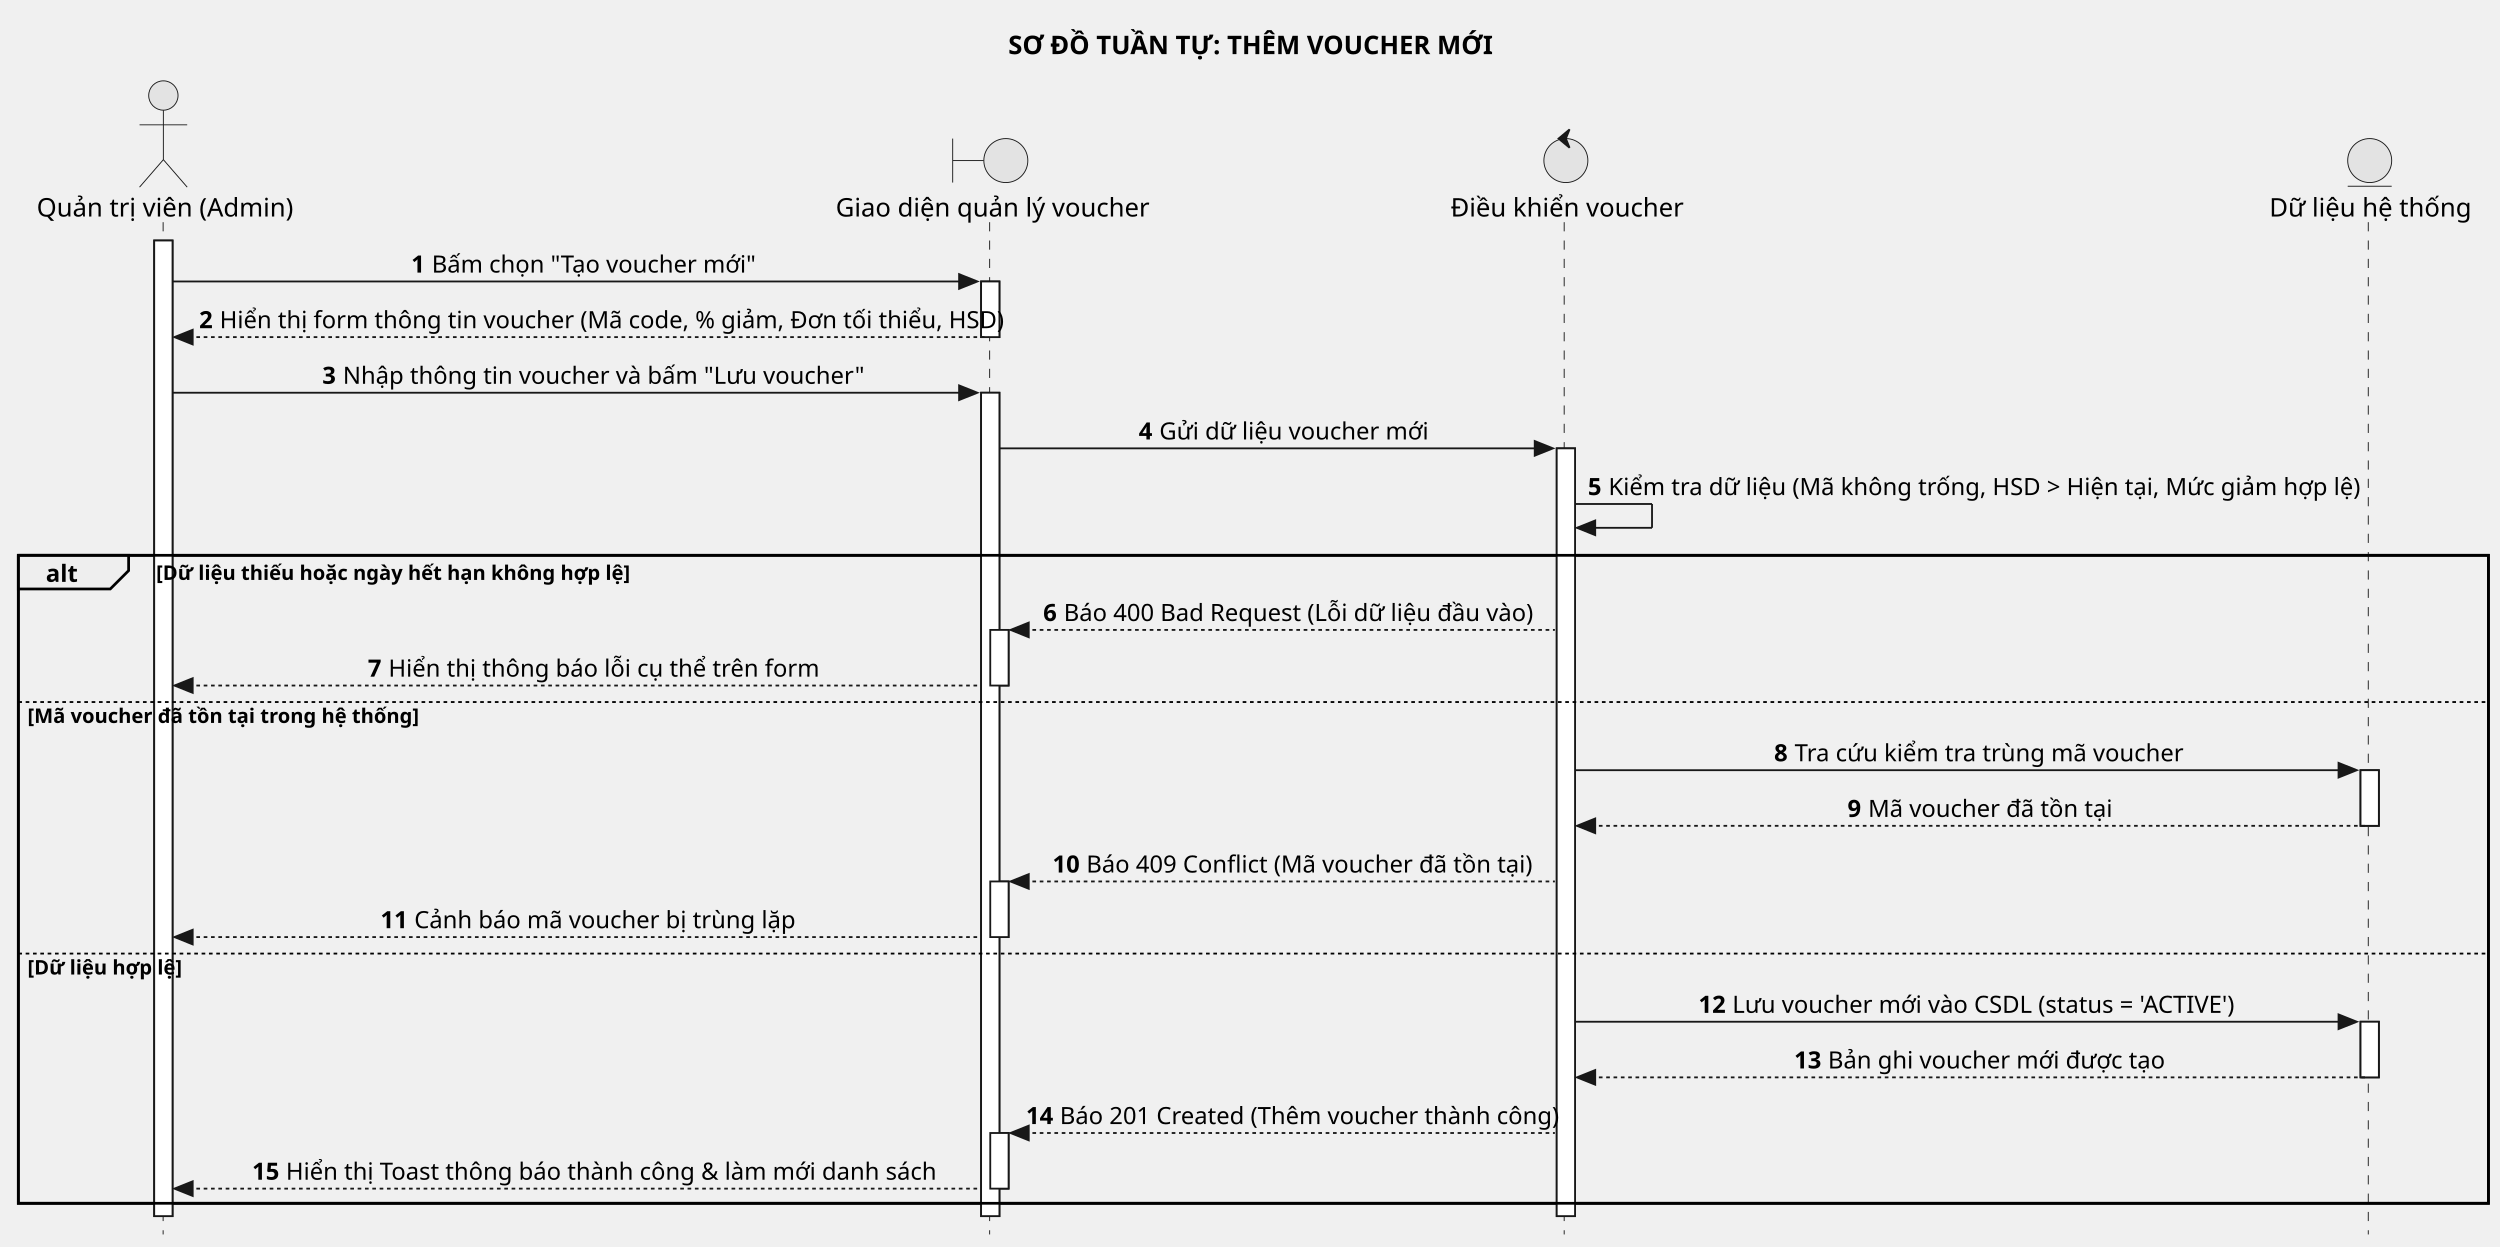
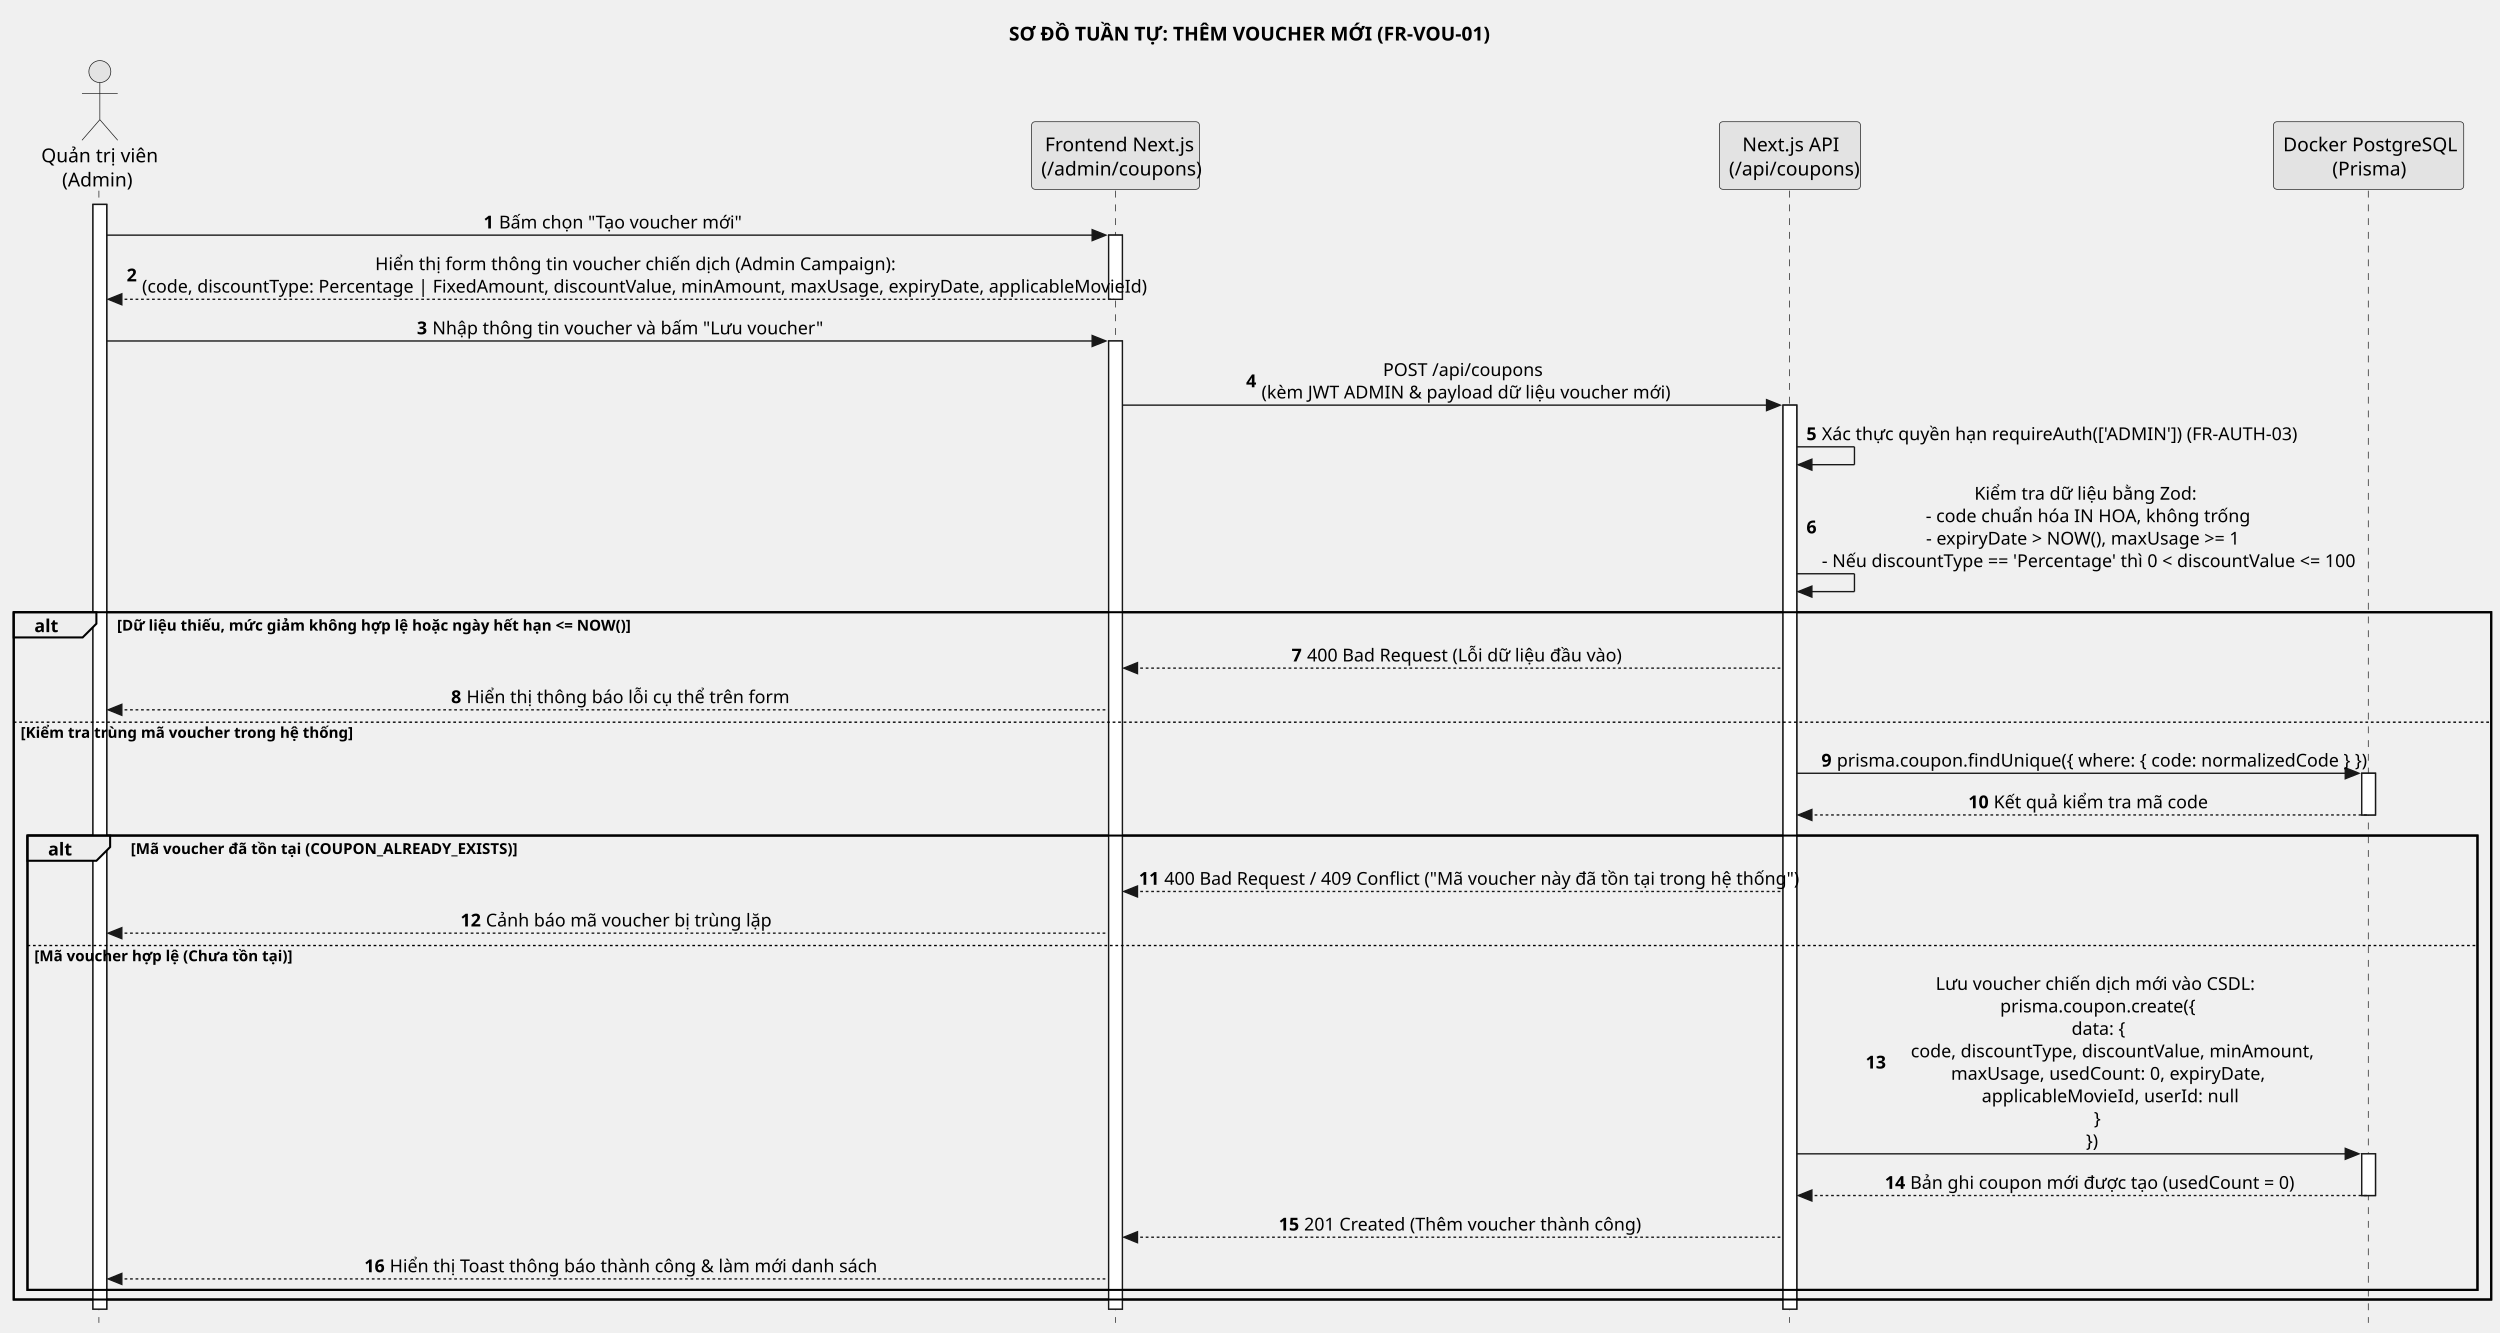
- <svg xmlns="http://www.w3.org/2000/svg" contentStyleType="text/css" height="680px" preserveAspectRatio="none" style="width:1364px;height:680px;background:#FFFFFF;" version="1.1" viewBox="0 0 1364 680" width="1364px" zoomAndPan="magnify">
+ <svg xmlns="http://www.w3.org/2000/svg" contentStyleType="text/css" height="970px" preserveAspectRatio="none" style="width:1820px;height:970px;background:#FFFFFF;" version="1.1" viewBox="0 0 1820 970" width="1820px" zoomAndPan="magnify">
  <defs />
  <g>
-     <text fill="#000000" font-family="sans-serif" font-size="14" font-weight="bold" lengthAdjust="spacing" textLength="266.492" x="550.095" y="29.533">SƠ ĐỒ TUẦN TỰ: THÊM VOUCHER MỚI</text>
-     <rect fill="#FFFFFF" height="532.297" style="stroke:#181818;stroke-width:1.0;" width="10" x="84.134" y="131.219" />
-     <rect fill="#FFFFFF" height="30.352" style="stroke:#181818;stroke-width:1.0;" width="10" x="535.284" y="153.57" />
-     <rect fill="#FFFFFF" height="449.242" style="stroke:#181818;stroke-width:1.0;" width="10" x="535.284" y="214.273" />
-     <rect fill="#FFFFFF" height="30.352" style="stroke:#181818;stroke-width:1.0;" width="10" x="540.284" y="343.68" />
-     <rect fill="#FFFFFF" height="30.352" style="stroke:#181818;stroke-width:1.0;" width="10" x="540.284" y="480.922" />
-     <rect fill="#FFFFFF" height="30.352" style="stroke:#181818;stroke-width:1.0;" width="10" x="540.284" y="618.164" />
-     <rect fill="#FFFFFF" height="418.891" style="stroke:#181818;stroke-width:1.0;" width="10" x="849.344" y="244.625" />
-     <rect fill="#FFFFFF" height="30.352" style="stroke:#181818;stroke-width:1.0;" width="10" x="1287.906" y="420.219" />
-     <rect fill="#FFFFFF" height="30.352" style="stroke:#181818;stroke-width:1.0;" width="10" x="1287.906" y="557.461" />
-     <rect fill="none" height="353.539" style="stroke:#000000;stroke-width:1.5;" width="1347.682" x="10" y="302.977" />
-     <line style="stroke:#181818;stroke-width:0.5;stroke-dasharray:5.0,5.0;" x1="89" x2="89" y1="121.219" y2="673.516" />
-     <line style="stroke:#181818;stroke-width:0.5;stroke-dasharray:5.0,5.0;" x1="539.954" x2="539.954" y1="121.219" y2="673.516" />
-     <line style="stroke:#181818;stroke-width:0.5;stroke-dasharray:5.0,5.0;" x1="853.42" x2="853.42" y1="121.219" y2="673.516" />
-     <line style="stroke:#181818;stroke-width:0.5;stroke-dasharray:5.0,5.0;" x1="1292.131" x2="1292.131" y1="121.219" y2="673.516" />
-     <text fill="#000000" font-family="sans-serif" font-size="14" lengthAdjust="spacing" textLength="132.269" x="20" y="118.143">Quản trị viên (Admin)</text>
-     <ellipse cx="89.134" cy="52.109" fill="#E3E3E3" rx="8" ry="8" style="stroke:#181818;stroke-width:0.5;" />
-     <path d="M89.134,60.109 L89.134,87.109 M76.134,68.109 L102.134,68.109 M89.134,87.109 L76.134,102.109 M89.134,87.109 L102.134,102.109 " fill="none" style="stroke:#181818;stroke-width:0.5;" />
-     <text fill="#000000" font-family="sans-serif" font-size="14" lengthAdjust="spacing" textLength="162.661" x="455.954" y="118.143">Giao diện quản lý voucher</text>
-     <path d="M519.784,75.609 L519.784,99.609 M519.784,87.609 L536.784,87.609 " fill="none" style="stroke:#181818;stroke-width:0.5;" />
-     <ellipse cx="548.784" cy="87.609" fill="#E3E3E3" rx="12" ry="12" style="stroke:#181818;stroke-width:0.5;" />
-     <text fill="#000000" font-family="sans-serif" font-size="14" lengthAdjust="spacing" textLength="119.848" x="791.42" y="118.143">Điều khiển voucher</text>
-     <ellipse cx="854.344" cy="87.609" fill="#E3E3E3" rx="12" ry="12" style="stroke:#181818;stroke-width:0.5;" />
-     <polygon fill="#181818" points="850.344,75.609,856.344,70.609,854.344,75.609,856.344,80.609,850.344,75.609" style="stroke:#181818;stroke-width:1.0;" />
-     <text fill="#000000" font-family="sans-serif" font-size="14" lengthAdjust="spacing" textLength="103.551" x="1238.131" y="118.143">Dữ liệu hệ thống</text>
-     <ellipse cx="1292.906" cy="87.609" fill="#E3E3E3" rx="12" ry="12" style="stroke:#181818;stroke-width:0.5;" />
-     <line style="stroke:#181818;stroke-width:0.5;" x1="1280.906" x2="1304.906" y1="101.609" y2="101.609" />
-     <rect fill="#FFFFFF" height="532.297" style="stroke:#181818;stroke-width:1.0;" width="10" x="84.134" y="131.219" />
-     <rect fill="#FFFFFF" height="30.352" style="stroke:#181818;stroke-width:1.0;" width="10" x="535.284" y="153.57" />
-     <rect fill="#FFFFFF" height="449.242" style="stroke:#181818;stroke-width:1.0;" width="10" x="535.284" y="214.273" />
-     <rect fill="#FFFFFF" height="30.352" style="stroke:#181818;stroke-width:1.0;" width="10" x="540.284" y="343.68" />
-     <rect fill="#FFFFFF" height="30.352" style="stroke:#181818;stroke-width:1.0;" width="10" x="540.284" y="480.922" />
-     <rect fill="#FFFFFF" height="30.352" style="stroke:#181818;stroke-width:1.0;" width="10" x="540.284" y="618.164" />
-     <rect fill="#FFFFFF" height="418.891" style="stroke:#181818;stroke-width:1.0;" width="10" x="849.344" y="244.625" />
-     <rect fill="#FFFFFF" height="30.352" style="stroke:#181818;stroke-width:1.0;" width="10" x="1287.906" y="420.219" />
-     <rect fill="#FFFFFF" height="30.352" style="stroke:#181818;stroke-width:1.0;" width="10" x="1287.906" y="557.461" />
-     <polygon fill="#181818" points="523.284,149.57,533.284,153.57,523.284,157.57" style="stroke:#181818;stroke-width:1.0;" />
-     <line style="stroke:#181818;stroke-width:1.0;" x1="94.134" x2="529.284" y1="153.57" y2="153.57" />
-     <text fill="#000000" font-family="sans-serif" font-size="13" font-weight="bold" lengthAdjust="spacing" textLength="7.23" x="224.35" y="148.714">1</text>
-     <text fill="#000000" font-family="sans-serif" font-size="13" lengthAdjust="spacing" textLength="169.489" x="235.58" y="148.714">Bấm chọn "Tạo voucher mới"</text>
-     <polygon fill="#181818" points="105.134,179.922,95.134,183.922,105.134,187.922" style="stroke:#181818;stroke-width:1.0;" />
-     <line style="stroke:#181818;stroke-width:1.0;stroke-dasharray:2.0,2.0;" x1="99.134" x2="539.284" y1="183.922" y2="183.922" />
-     <text fill="#000000" font-family="sans-serif" font-size="13" font-weight="bold" lengthAdjust="spacing" textLength="7.23" x="108.634" y="179.065">2</text>
-     <text fill="#000000" font-family="sans-serif" font-size="13" lengthAdjust="spacing" textLength="405.92" x="119.864" y="179.065">Hiển thị form thông tin voucher (Mã code, % giảm, Đơn tối thiểu, HSD)</text>
-     <polygon fill="#181818" points="523.284,210.273,533.284,214.273,523.284,218.273" style="stroke:#181818;stroke-width:1.0;" />
-     <line style="stroke:#181818;stroke-width:1.0;" x1="94.134" x2="529.284" y1="214.273" y2="214.273" />
-     <text fill="#000000" font-family="sans-serif" font-size="13" font-weight="bold" lengthAdjust="spacing" textLength="7.23" x="175.828" y="209.417">3</text>
-     <text fill="#000000" font-family="sans-serif" font-size="13" lengthAdjust="spacing" textLength="266.532" x="187.058" y="209.417">Nhập thông tin voucher và bấm "Lưu voucher"</text>
-     <polygon fill="#181818" points="837.344,240.625,847.344,244.625,837.344,248.625" style="stroke:#181818;stroke-width:1.0;" />
-     <line style="stroke:#181818;stroke-width:1.0;" x1="545.284" x2="843.344" y1="244.625" y2="244.625" />
-     <text fill="#000000" font-family="sans-serif" font-size="13" font-weight="bold" lengthAdjust="spacing" textLength="7.23" x="621.294" y="239.769">4</text>
-     <text fill="#000000" font-family="sans-serif" font-size="13" lengthAdjust="spacing" textLength="140.81" x="632.524" y="239.769">Gửi dữ liệu voucher mới</text>
-     <line style="stroke:#181818;stroke-width:1.0;" x1="859.344" x2="901.344" y1="274.977" y2="274.977" />
-     <line style="stroke:#181818;stroke-width:1.0;" x1="901.344" x2="901.344" y1="274.977" y2="287.977" />
-     <line style="stroke:#181818;stroke-width:1.0;" x1="860.344" x2="901.344" y1="287.977" y2="287.977" />
-     <polygon fill="#181818" points="870.344,283.977,860.344,287.977,870.344,291.977" style="stroke:#181818;stroke-width:1.0;" />
-     <text fill="#000000" font-family="sans-serif" font-size="13" font-weight="bold" lengthAdjust="spacing" textLength="7.23" x="866.344" y="270.12">5</text>
-     <text fill="#000000" font-family="sans-serif" font-size="13" lengthAdjust="spacing" textLength="393.332" x="877.574" y="270.12">Kiểm tra dữ liệu (Mã không trống, HSD &gt; Hiện tại, Mức giảm hợp lệ)</text>
-     <path d="M10,302.977 L70.171,302.977 L70.171,311.328 L60.171,321.328 L10,321.328 L10,302.977 " fill="#EEEEEE" style="stroke:#000000;stroke-width:1.5;" />
-     <rect fill="none" height="353.539" style="stroke:#000000;stroke-width:1.5;" width="1347.682" x="10" y="302.977" />
-     <text fill="#000000" font-family="sans-serif" font-size="13" font-weight="bold" lengthAdjust="spacing" textLength="15.171" x="25" y="317.472">alt</text>
-     <text fill="#000000" font-family="sans-serif" font-size="11" font-weight="bold" lengthAdjust="spacing" textLength="246.796" x="85.171" y="316.396">[Dữ liệu thiếu hoặc ngày hết hạn không hợp lệ]</text>
-     <polygon fill="#181818" points="561.284,339.68,551.284,343.68,561.284,347.68" style="stroke:#181818;stroke-width:1.0;" />
-     <line style="stroke:#181818;stroke-width:1.0;stroke-dasharray:2.0,2.0;" x1="555.284" x2="848.344" y1="343.68" y2="343.68" />
-     <text fill="#000000" font-family="sans-serif" font-size="13" font-weight="bold" lengthAdjust="spacing" textLength="7.23" x="569.153" y="338.823">6</text>
-     <text fill="#000000" font-family="sans-serif" font-size="13" lengthAdjust="spacing" textLength="250.091" x="580.383" y="338.823">Báo 400 Bad Request (Lỗi dữ liệu đầu vào)</text>
-     <polygon fill="#181818" points="105.134,370.031,95.134,374.031,105.134,378.031" style="stroke:#181818;stroke-width:1.0;" />
-     <line style="stroke:#181818;stroke-width:1.0;stroke-dasharray:2.0,2.0;" x1="99.134" x2="534.284" y1="374.031" y2="374.031" />
-     <text fill="#000000" font-family="sans-serif" font-size="13" font-weight="bold" lengthAdjust="spacing" textLength="7.23" x="200.698" y="369.175">7</text>
-     <text fill="#000000" font-family="sans-serif" font-size="13" lengthAdjust="spacing" textLength="216.792" x="211.929" y="369.175">Hiển thị thông báo lỗi cụ thể trên form</text>
-     <line style="stroke:#000000;stroke-width:1.0;stroke-dasharray:2.0,2.0;" x1="10" x2="1357.682" y1="383.031" y2="383.031" />
-     <text fill="#000000" font-family="sans-serif" font-size="11" font-weight="bold" lengthAdjust="spacing" textLength="201.045" x="15" y="394.45">[Mã voucher đã tồn tại trong hệ thống]</text>
-     <polygon fill="#181818" points="1275.906,416.219,1285.906,420.219,1275.906,424.219" style="stroke:#181818;stroke-width:1.0;" />
-     <line style="stroke:#181818;stroke-width:1.0;" x1="859.344" x2="1281.906" y1="420.219" y2="420.219" />
-     <text fill="#000000" font-family="sans-serif" font-size="13" font-weight="bold" lengthAdjust="spacing" textLength="7.23" x="967.93" y="415.362">8</text>
-     <text fill="#000000" font-family="sans-serif" font-size="13" lengthAdjust="spacing" textLength="200.161" x="979.16" y="415.362">Tra cứu kiểm tra trùng mã voucher</text>
-     <polygon fill="#181818" points="870.344,446.57,860.344,450.57,870.344,454.57" style="stroke:#181818;stroke-width:1.0;" />
-     <line style="stroke:#181818;stroke-width:1.0;stroke-dasharray:2.0,2.0;" x1="864.344" x2="1291.906" y1="450.57" y2="450.57" />
-     <text fill="#000000" font-family="sans-serif" font-size="13" font-weight="bold" lengthAdjust="spacing" textLength="7.23" x="1008.001" y="445.714">9</text>
-     <text fill="#000000" font-family="sans-serif" font-size="13" lengthAdjust="spacing" textLength="125.017" x="1019.231" y="445.714">Mã voucher đã tồn tại</text>
-     <polygon fill="#181818" points="561.284,476.922,551.284,480.922,561.284,484.922" style="stroke:#181818;stroke-width:1.0;" />
-     <line style="stroke:#181818;stroke-width:1.0;stroke-dasharray:2.0,2.0;" x1="555.284" x2="848.344" y1="480.922" y2="480.922" />
-     <text fill="#000000" font-family="sans-serif" font-size="13" font-weight="bold" lengthAdjust="spacing" textLength="14.46" x="574.244" y="476.065">10</text>
-     <text fill="#000000" font-family="sans-serif" font-size="13" lengthAdjust="spacing" textLength="232.68" x="592.704" y="476.065">Báo 409 Conflict (Mã voucher đã tồn tại)</text>
-     <polygon fill="#181818" points="105.134,507.273,95.134,511.273,105.134,515.273" style="stroke:#181818;stroke-width:1.0;" />
-     <line style="stroke:#181818;stroke-width:1.0;stroke-dasharray:2.0,2.0;" x1="99.134" x2="534.284" y1="511.273" y2="511.273" />
-     <text fill="#000000" font-family="sans-serif" font-size="13" font-weight="bold" lengthAdjust="spacing" textLength="14.46" x="207.557" y="506.417">11</text>
-     <text fill="#000000" font-family="sans-serif" font-size="13" lengthAdjust="spacing" textLength="195.844" x="226.017" y="506.417">Cảnh báo mã voucher bị trùng lặp</text>
-     <line style="stroke:#000000;stroke-width:1.0;stroke-dasharray:2.0,2.0;" x1="10" x2="1357.682" y1="520.273" y2="520.273" />
-     <text fill="#000000" font-family="sans-serif" font-size="11" font-weight="bold" lengthAdjust="spacing" textLength="81.786" x="15" y="531.692">[Dữ liệu hợp lệ]</text>
-     <polygon fill="#181818" points="1275.906,553.461,1285.906,557.461,1275.906,561.461" style="stroke:#181818;stroke-width:1.0;" />
-     <line style="stroke:#181818;stroke-width:1.0;" x1="859.344" x2="1281.906" y1="557.461" y2="557.461" />
-     <text fill="#000000" font-family="sans-serif" font-size="13" font-weight="bold" lengthAdjust="spacing" textLength="14.46" x="926.683" y="552.605">12</text>
-     <text fill="#000000" font-family="sans-serif" font-size="13" lengthAdjust="spacing" textLength="275.425" x="945.143" y="552.605">Lưu voucher mới vào CSDL (status = 'ACTIVE')</text>
-     <polygon fill="#181818" points="870.344,583.812,860.344,587.812,870.344,591.812" style="stroke:#181818;stroke-width:1.0;" />
-     <line style="stroke:#181818;stroke-width:1.0;stroke-dasharray:2.0,2.0;" x1="864.344" x2="1291.906" y1="587.812" y2="587.812" />
-     <text fill="#000000" font-family="sans-serif" font-size="13" font-weight="bold" lengthAdjust="spacing" textLength="14.46" x="978.866" y="582.956">13</text>
-     <text fill="#000000" font-family="sans-serif" font-size="13" lengthAdjust="spacing" textLength="176.059" x="997.326" y="582.956">Bản ghi voucher mới được tạo</text>
-     <polygon fill="#181818" points="561.284,614.164,551.284,618.164,561.284,622.164" style="stroke:#181818;stroke-width:1.0;" />
-     <line style="stroke:#181818;stroke-width:1.0;stroke-dasharray:2.0,2.0;" x1="555.284" x2="848.344" y1="618.164" y2="618.164" />
-     <text fill="#000000" font-family="sans-serif" font-size="13" font-weight="bold" lengthAdjust="spacing" textLength="14.46" x="559.784" y="613.308">14</text>
-     <text fill="#000000" font-family="sans-serif" font-size="13" lengthAdjust="spacing" textLength="261.6" x="578.244" y="613.308">Báo 201 Created (Thêm voucher thành công)</text>
-     <polygon fill="#181818" points="105.134,644.516,95.134,648.516,105.134,652.516" style="stroke:#181818;stroke-width:1.0;" />
-     <line style="stroke:#181818;stroke-width:1.0;stroke-dasharray:2.0,2.0;" x1="99.134" x2="534.284" y1="648.516" y2="648.516" />
-     <text fill="#000000" font-family="sans-serif" font-size="13" font-weight="bold" lengthAdjust="spacing" textLength="14.46" x="137.533" y="643.659">15</text>
-     <text fill="#000000" font-family="sans-serif" font-size="13" lengthAdjust="spacing" textLength="335.893" x="155.993" y="643.659">Hiển thị Toast thông báo thành công &amp; làm mới danh sách</text>
+     <text fill="#000000" font-family="sans-serif" font-size="14" font-weight="bold" lengthAdjust="spacing" textLength="353.603" x="734.497" y="29.533">SƠ ĐỒ TUẦN TỰ: THÊM VOUCHER MỚI (FR-VOU-01)</text>
+     <rect fill="#FFFFFF" height="804.219" style="stroke:#181818;stroke-width:1.0;" width="10" x="67.686" y="148.828" />
+     <rect fill="#FFFFFF" height="46.703" style="stroke:#181818;stroke-width:1.0;" width="10" x="807.089" y="171.18" />
+     <rect fill="#FFFFFF" height="704.812" style="stroke:#181818;stroke-width:1.0;" width="10" x="807.089" y="248.234" />
+     <rect fill="#FFFFFF" height="658.109" style="stroke:#181818;stroke-width:1.0;" width="10" x="1298.045" y="294.938" />
+     <rect fill="#FFFFFF" height="30.352" style="stroke:#181818;stroke-width:1.0;" width="10" x="1719.349" y="562.938" />
+     <rect fill="#FFFFFF" height="30.352" style="stroke:#181818;stroke-width:1.0;" width="10" x="1719.349" y="839.992" />
+     <rect fill="none" height="500.352" style="stroke:#000000;stroke-width:1.5;" width="1803.597" x="10" y="445.695" />
+     <rect fill="none" height="330.758" style="stroke:#000000;stroke-width:1.5;" width="1783.597" x="20" y="608.289" />
+     <line style="stroke:#181818;stroke-width:0.5;stroke-dasharray:5.0,5.0;" x1="72" x2="72" y1="138.828" y2="963.047" />
+     <line style="stroke:#181818;stroke-width:0.5;stroke-dasharray:5.0,5.0;" x1="812.007" x2="812.007" y1="138.828" y2="963.047" />
+     <line style="stroke:#181818;stroke-width:0.5;stroke-dasharray:5.0,5.0;" x1="1302.687" x2="1302.687" y1="138.828" y2="963.047" />
+     <line style="stroke:#181818;stroke-width:0.5;stroke-dasharray:5.0,5.0;" x1="1724.101" x2="1724.101" y1="138.828" y2="963.047" />
+     <text fill="#000000" font-family="sans-serif" font-size="14" lengthAdjust="spacing" textLength="79.372" x="30" y="118.143">Quản trị viên</text>
+     <text fill="#000000" font-family="sans-serif" font-size="14" lengthAdjust="spacing" textLength="49.007" x="45.183" y="135.752">(Admin)</text>
+     <ellipse cx="72.686" cy="52.109" fill="#E3E3E3" rx="8" ry="8" style="stroke:#181818;stroke-width:0.5;" />
+     <path d="M72.686,60.109 L72.686,87.109 M59.686,68.109 L85.686,68.109 M72.686,87.109 L59.686,102.109 M72.686,87.109 L85.686,102.109 " fill="none" style="stroke:#181818;stroke-width:0.5;" />
+     <rect fill="#E3E3E3" height="49.219" rx="2.5" ry="2.5" style="stroke:#181818;stroke-width:0.5;" width="122.165" x="751.007" y="88.609" />
+     <text fill="#000000" font-family="sans-serif" font-size="14" lengthAdjust="spacing" textLength="102.71" x="760.734" y="110.143">Frontend Next.js</text>
+     <text fill="#000000" font-family="sans-serif" font-size="14" lengthAdjust="spacing" textLength="108.165" x="758.007" y="127.752">(/admin/coupons)</text>
+     <rect fill="#E3E3E3" height="49.219" rx="2.5" ry="2.5" style="stroke:#181818;stroke-width:0.5;" width="102.717" x="1251.687" y="88.609" />
+     <text fill="#000000" font-family="sans-serif" font-size="14" lengthAdjust="spacing" textLength="69.241" x="1268.425" y="110.143">Next.js API</text>
+     <text fill="#000000" font-family="sans-serif" font-size="14" lengthAdjust="spacing" textLength="88.717" x="1258.687" y="127.752">(/api/coupons)</text>
+     <rect fill="#E3E3E3" height="49.219" rx="2.5" ry="2.5" style="stroke:#181818;stroke-width:0.5;" width="138.496" x="1655.101" y="88.609" />
+     <text fill="#000000" font-family="sans-serif" font-size="14" lengthAdjust="spacing" textLength="124.496" x="1662.101" y="110.143">Docker PostgreSQL</text>
+     <text fill="#000000" font-family="sans-serif" font-size="14" lengthAdjust="spacing" textLength="52.883" x="1697.907" y="127.752">(Prisma)</text>
+     <rect fill="#FFFFFF" height="804.219" style="stroke:#181818;stroke-width:1.0;" width="10" x="67.686" y="148.828" />
+     <rect fill="#FFFFFF" height="46.703" style="stroke:#181818;stroke-width:1.0;" width="10" x="807.089" y="171.18" />
+     <rect fill="#FFFFFF" height="704.812" style="stroke:#181818;stroke-width:1.0;" width="10" x="807.089" y="248.234" />
+     <rect fill="#FFFFFF" height="658.109" style="stroke:#181818;stroke-width:1.0;" width="10" x="1298.045" y="294.938" />
+     <rect fill="#FFFFFF" height="30.352" style="stroke:#181818;stroke-width:1.0;" width="10" x="1719.349" y="562.938" />
+     <rect fill="#FFFFFF" height="30.352" style="stroke:#181818;stroke-width:1.0;" width="10" x="1719.349" y="839.992" />
+     <polygon fill="#181818" points="795.089,167.18,805.089,171.18,795.089,175.18" style="stroke:#181818;stroke-width:1.0;" />
+     <line style="stroke:#181818;stroke-width:1.0;" x1="77.686" x2="801.089" y1="171.18" y2="171.18" />
+     <text fill="#000000" font-family="sans-serif" font-size="13" font-weight="bold" lengthAdjust="spacing" textLength="7.23" x="352.028" y="166.323">1</text>
+     <text fill="#000000" font-family="sans-serif" font-size="13" lengthAdjust="spacing" textLength="169.489" x="363.258" y="166.323">Bấm chọn "Tạo voucher mới"</text>
+     <polygon fill="#181818" points="88.686,213.883,78.686,217.883,88.686,221.883" style="stroke:#181818;stroke-width:1.0;" />
+     <line style="stroke:#181818;stroke-width:1.0;stroke-dasharray:2.0,2.0;" x1="82.686" x2="811.089" y1="217.883" y2="217.883" />
+     <text fill="#000000" font-family="sans-serif" font-size="13" font-weight="bold" lengthAdjust="spacing" textLength="7.23" x="92.186" y="204.851">2</text>
+     <text fill="#000000" font-family="sans-serif" font-size="13" lengthAdjust="spacing" textLength="354.783" x="273.111" y="196.675">Hiển thị form thông tin voucher chiến dịch (Admin Campaign):</text>
+     <text fill="#000000" font-family="sans-serif" font-size="13" lengthAdjust="spacing" textLength="694.173" x="103.416" y="213.026">(code, discountType: Percentage | FixedAmount, discountValue, minAmount, maxUsage, expiryDate, applicableMovieId)</text>
+     <polygon fill="#181818" points="795.089,244.234,805.089,248.234,795.089,252.234" style="stroke:#181818;stroke-width:1.0;" />
+     <line style="stroke:#181818;stroke-width:1.0;" x1="77.686" x2="801.089" y1="248.234" y2="248.234" />
+     <text fill="#000000" font-family="sans-serif" font-size="13" font-weight="bold" lengthAdjust="spacing" textLength="7.23" x="303.507" y="243.378">3</text>
+     <text fill="#000000" font-family="sans-serif" font-size="13" lengthAdjust="spacing" textLength="266.532" x="314.737" y="243.378">Nhập thông tin voucher và bấm "Lưu voucher"</text>
+     <polygon fill="#181818" points="1286.045,290.938,1296.045,294.938,1286.045,298.938" style="stroke:#181818;stroke-width:1.0;" />
+     <line style="stroke:#181818;stroke-width:1.0;" x1="817.089" x2="1292.045" y1="294.938" y2="294.938" />
+     <text fill="#000000" font-family="sans-serif" font-size="13" font-weight="bold" lengthAdjust="spacing" textLength="7.23" x="907.162" y="281.905">4</text>
+     <text fill="#000000" font-family="sans-serif" font-size="13" lengthAdjust="spacing" textLength="112.728" x="1006.818" y="273.729">POST /api/coupons</text>
+     <text fill="#000000" font-family="sans-serif" font-size="13" lengthAdjust="spacing" textLength="289.58" x="918.392" y="290.081">(kèm JWT ADMIN &amp; payload dữ liệu voucher mới)</text>
+     <line style="stroke:#181818;stroke-width:1.0;" x1="1308.045" x2="1350.045" y1="325.289" y2="325.289" />
+     <line style="stroke:#181818;stroke-width:1.0;" x1="1350.045" x2="1350.045" y1="325.289" y2="338.289" />
+     <line style="stroke:#181818;stroke-width:1.0;" x1="1309.045" x2="1350.045" y1="338.289" y2="338.289" />
+     <polygon fill="#181818" points="1319.045,334.289,1309.045,338.289,1319.045,342.289" style="stroke:#181818;stroke-width:1.0;" />
+     <text fill="#000000" font-family="sans-serif" font-size="13" font-weight="bold" lengthAdjust="spacing" textLength="7.23" x="1315.045" y="320.433">5</text>
+     <text fill="#000000" font-family="sans-serif" font-size="13" lengthAdjust="spacing" textLength="338.051" x="1326.275" y="320.433">Xác thực quyền hạn requireAuth(['ADMIN']) (FR-AUTH-03)</text>
+     <line style="stroke:#181818;stroke-width:1.0;" x1="1308.045" x2="1350.045" y1="417.695" y2="417.695" />
+     <line style="stroke:#181818;stroke-width:1.0;" x1="1350.045" x2="1350.045" y1="417.695" y2="430.695" />
+     <line style="stroke:#181818;stroke-width:1.0;" x1="1309.045" x2="1350.045" y1="430.695" y2="430.695" />
+     <polygon fill="#181818" points="1319.045,426.695,1309.045,430.695,1319.045,434.695" style="stroke:#181818;stroke-width:1.0;" />
+     <text fill="#000000" font-family="sans-serif" font-size="13" font-weight="bold" lengthAdjust="spacing" textLength="7.23" x="1315.045" y="388.312">6</text>
+     <text fill="#000000" font-family="sans-serif" font-size="13" lengthAdjust="spacing" textLength="153.95" x="1437.337" y="363.784">Kiểm tra dữ liệu bằng Zod:</text>
+     <text fill="#000000" font-family="sans-serif" font-size="13" lengthAdjust="spacing" textLength="224.745" x="1401.939" y="380.136">- code chuẩn hóa IN HOA, không trống</text>
+     <text fill="#000000" font-family="sans-serif" font-size="13" lengthAdjust="spacing" textLength="224.32" x="1402.152" y="396.487">- expiryDate &gt; NOW(), maxUsage &gt;= 1</text>
+     <text fill="#000000" font-family="sans-serif" font-size="13" lengthAdjust="spacing" textLength="376.073" x="1326.275" y="412.839">- Nếu discountType == 'Percentage' thì 0 &lt; discountValue &lt;= 100</text>
+     <path d="M10,445.695 L70.171,445.695 L70.171,454.047 L60.171,464.047 L10,464.047 L10,445.695 " fill="#EEEEEE" style="stroke:#000000;stroke-width:1.5;" />
+     <rect fill="none" height="500.352" style="stroke:#000000;stroke-width:1.5;" width="1803.597" x="10" y="445.695" />
+     <text fill="#000000" font-family="sans-serif" font-size="13" font-weight="bold" lengthAdjust="spacing" textLength="15.171" x="25" y="460.19">alt</text>
+     <text fill="#000000" font-family="sans-serif" font-size="11" font-weight="bold" lengthAdjust="spacing" textLength="358.671" x="85.171" y="459.114">[Dữ liệu thiếu, mức giảm không hợp lệ hoặc ngày hết hạn &lt;= NOW()]</text>
+     <polygon fill="#181818" points="828.089,482.398,818.089,486.398,828.089,490.398" style="stroke:#181818;stroke-width:1.0;" />
+     <line style="stroke:#181818;stroke-width:1.0;stroke-dasharray:2.0,2.0;" x1="822.089" x2="1297.045" y1="486.398" y2="486.398" />
+     <text fill="#000000" font-family="sans-serif" font-size="13" font-weight="bold" lengthAdjust="spacing" textLength="7.23" x="940.278" y="481.542">7</text>
+     <text fill="#000000" font-family="sans-serif" font-size="13" lengthAdjust="spacing" textLength="223.349" x="951.508" y="481.542">400 Bad Request (Lỗi dữ liệu đầu vào)</text>
+     <polygon fill="#181818" points="88.686,512.75,78.686,516.75,88.686,520.75" style="stroke:#181818;stroke-width:1.0;" />
+     <line style="stroke:#181818;stroke-width:1.0;stroke-dasharray:2.0,2.0;" x1="82.686" x2="806.089" y1="516.75" y2="516.75" />
+     <text fill="#000000" font-family="sans-serif" font-size="13" font-weight="bold" lengthAdjust="spacing" textLength="7.23" x="328.377" y="511.894">8</text>
+     <text fill="#000000" font-family="sans-serif" font-size="13" lengthAdjust="spacing" textLength="216.792" x="339.607" y="511.894">Hiển thị thông báo lỗi cụ thể trên form</text>
+     <line style="stroke:#000000;stroke-width:1.0;stroke-dasharray:2.0,2.0;" x1="10" x2="1813.597" y1="525.75" y2="525.75" />
+     <text fill="#000000" font-family="sans-serif" font-size="11" font-weight="bold" lengthAdjust="spacing" textLength="227.949" x="15" y="537.169">[Kiểm tra trùng mã voucher trong hệ thống]</text>
+     <polygon fill="#181818" points="1707.349,558.938,1717.349,562.938,1707.349,566.938" style="stroke:#181818;stroke-width:1.0;" />
+     <line style="stroke:#181818;stroke-width:1.0;" x1="1308.045" x2="1713.349" y1="562.938" y2="562.938" />
+     <text fill="#000000" font-family="sans-serif" font-size="13" font-weight="bold" lengthAdjust="spacing" textLength="7.23" x="1325.974" y="558.081">9</text>
+     <text fill="#000000" font-family="sans-serif" font-size="13" lengthAdjust="spacing" textLength="364.216" x="1337.204" y="558.081">prisma.coupon.findUnique({ where: { code: normalizedCode } })</text>
+     <polygon fill="#181818" points="1319.045,589.289,1309.045,593.289,1319.045,597.289" style="stroke:#181818;stroke-width:1.0;" />
+     <line style="stroke:#181818;stroke-width:1.0;stroke-dasharray:2.0,2.0;" x1="1313.045" x2="1723.349" y1="593.289" y2="593.289" />
+     <text fill="#000000" font-family="sans-serif" font-size="13" font-weight="bold" lengthAdjust="spacing" textLength="14.46" x="1432.903" y="588.433">10</text>
+     <text fill="#000000" font-family="sans-serif" font-size="13" lengthAdjust="spacing" textLength="148.129" x="1451.362" y="588.433">Kết quả kiểm tra mã code</text>
+     <path d="M20,608.289 L80.171,608.289 L80.171,616.641 L70.171,626.641 L20,626.641 L20,608.289 " fill="#EEEEEE" style="stroke:#000000;stroke-width:1.5;" />
+     <rect fill="none" height="330.758" style="stroke:#000000;stroke-width:1.5;" width="1783.597" x="20" y="608.289" />
+     <text fill="#000000" font-family="sans-serif" font-size="13" font-weight="bold" lengthAdjust="spacing" textLength="15.171" x="35" y="622.784">alt</text>
+     <text fill="#000000" font-family="sans-serif" font-size="11" font-weight="bold" lengthAdjust="spacing" textLength="283.588" x="95.171" y="621.708">[Mã voucher đã tồn tại (COUPON_ALREADY_EXISTS)]</text>
+     <polygon fill="#181818" points="828.089,644.992,818.089,648.992,828.089,652.992" style="stroke:#181818;stroke-width:1.0;" />
+     <line style="stroke:#181818;stroke-width:1.0;stroke-dasharray:2.0,2.0;" x1="822.089" x2="1297.045" y1="648.992" y2="648.992" />
+     <text fill="#000000" font-family="sans-serif" font-size="13" font-weight="bold" lengthAdjust="spacing" textLength="14.46" x="829.089" y="644.136">11</text>
+     <text fill="#000000" font-family="sans-serif" font-size="13" lengthAdjust="spacing" textLength="438.496" x="847.549" y="644.136">400 Bad Request / 409 Conflict ("Mã voucher này đã tồn tại trong hệ thống")</text>
+     <polygon fill="#181818" points="88.686,675.344,78.686,679.344,88.686,683.344" style="stroke:#181818;stroke-width:1.0;" />
+     <line style="stroke:#181818;stroke-width:1.0;stroke-dasharray:2.0,2.0;" x1="82.686" x2="806.089" y1="679.344" y2="679.344" />
+     <text fill="#000000" font-family="sans-serif" font-size="13" font-weight="bold" lengthAdjust="spacing" textLength="14.46" x="335.236" y="674.487">12</text>
+     <text fill="#000000" font-family="sans-serif" font-size="13" lengthAdjust="spacing" textLength="195.844" x="353.696" y="674.487">Cảnh báo mã voucher bị trùng lặp</text>
+     <line style="stroke:#000000;stroke-width:1.0;stroke-dasharray:2.0,2.0;" x1="20" x2="1803.597" y1="688.344" y2="688.344" />
+     <text fill="#000000" font-family="sans-serif" font-size="11" font-weight="bold" lengthAdjust="spacing" textLength="180.179" x="25" y="699.763">[Mã voucher hợp lệ (Chưa tồn tại)]</text>
+     <polygon fill="#181818" points="1707.349,835.992,1717.349,839.992,1707.349,843.992" style="stroke:#181818;stroke-width:1.0;" />
+     <line style="stroke:#181818;stroke-width:1.0;" x1="1308.045" x2="1713.349" y1="839.992" y2="839.992" />
+     <text fill="#000000" font-family="sans-serif" font-size="13" font-weight="bold" lengthAdjust="spacing" textLength="14.46" x="1358.138" y="777.905">13</text>
+     <text fill="#000000" font-family="sans-serif" font-size="13" lengthAdjust="spacing" textLength="227.5" x="1409.177" y="720.675">Lưu voucher chiến dịch mới vào CSDL:</text>
+     <text fill="#000000" font-family="sans-serif" font-size="13" lengthAdjust="spacing" textLength="133.682" x="1456.086" y="737.026">prisma.coupon.create({</text>
+     <text fill="#000000" font-family="sans-serif" font-size="13" lengthAdjust="spacing" textLength="36.867" x="1508.105" y="753.378">data: {</text>
+     <text fill="#000000" font-family="sans-serif" font-size="13" lengthAdjust="spacing" textLength="278.211" x="1391.045" y="769.73">code, discountType, discountValue, minAmount,</text>
+     <text fill="#000000" font-family="sans-serif" font-size="13" lengthAdjust="spacing" textLength="219.667" x="1420.317" y="786.081">maxUsage, usedCount: 0, expiryDate,</text>
+     <text fill="#000000" font-family="sans-serif" font-size="13" lengthAdjust="spacing" textLength="174.878" x="1442.712" y="802.433">applicableMovieId, userId: null</text>
+     <text fill="#000000" font-family="sans-serif" font-size="13" lengthAdjust="spacing" textLength="4.342" x="1524.368" y="818.784">}</text>
+     <text fill="#000000" font-family="sans-serif" font-size="13" lengthAdjust="spacing" textLength="8.671" x="1518.592" y="835.136">})</text>
+     <polygon fill="#181818" points="1319.045,866.344,1309.045,870.344,1319.045,874.344" style="stroke:#181818;stroke-width:1.0;" />
+     <line style="stroke:#181818;stroke-width:1.0;stroke-dasharray:2.0,2.0;" x1="1313.045" x2="1723.349" y1="870.344" y2="870.344" />
+     <text fill="#000000" font-family="sans-serif" font-size="13" font-weight="bold" lengthAdjust="spacing" textLength="14.46" x="1372.14" y="865.487">14</text>
+     <text fill="#000000" font-family="sans-serif" font-size="13" lengthAdjust="spacing" textLength="269.655" x="1390.6" y="865.487">Bản ghi coupon mới được tạo (usedCount = 0)</text>
+     <polygon fill="#181818" points="828.089,896.695,818.089,900.695,828.089,904.695" style="stroke:#181818;stroke-width:1.0;" />
+     <line style="stroke:#181818;stroke-width:1.0;stroke-dasharray:2.0,2.0;" x1="822.089" x2="1297.045" y1="900.695" y2="900.695" />
+     <text fill="#000000" font-family="sans-serif" font-size="13" font-weight="bold" lengthAdjust="spacing" textLength="14.46" x="930.909" y="895.839">15</text>
+     <text fill="#000000" font-family="sans-serif" font-size="13" lengthAdjust="spacing" textLength="234.857" x="949.369" y="895.839">201 Created (Thêm voucher thành công)</text>
+     <polygon fill="#181818" points="88.686,927.047,78.686,931.047,88.686,935.047" style="stroke:#181818;stroke-width:1.0;" />
+     <line style="stroke:#181818;stroke-width:1.0;stroke-dasharray:2.0,2.0;" x1="82.686" x2="806.089" y1="931.047" y2="931.047" />
+     <text fill="#000000" font-family="sans-serif" font-size="13" font-weight="bold" lengthAdjust="spacing" textLength="14.46" x="265.211" y="926.19">16</text>
+     <text fill="#000000" font-family="sans-serif" font-size="13" lengthAdjust="spacing" textLength="335.893" x="283.671" y="926.19">Hiển thị Toast thông báo thành công &amp; làm mới danh sách</text>
  </g>
</svg>
